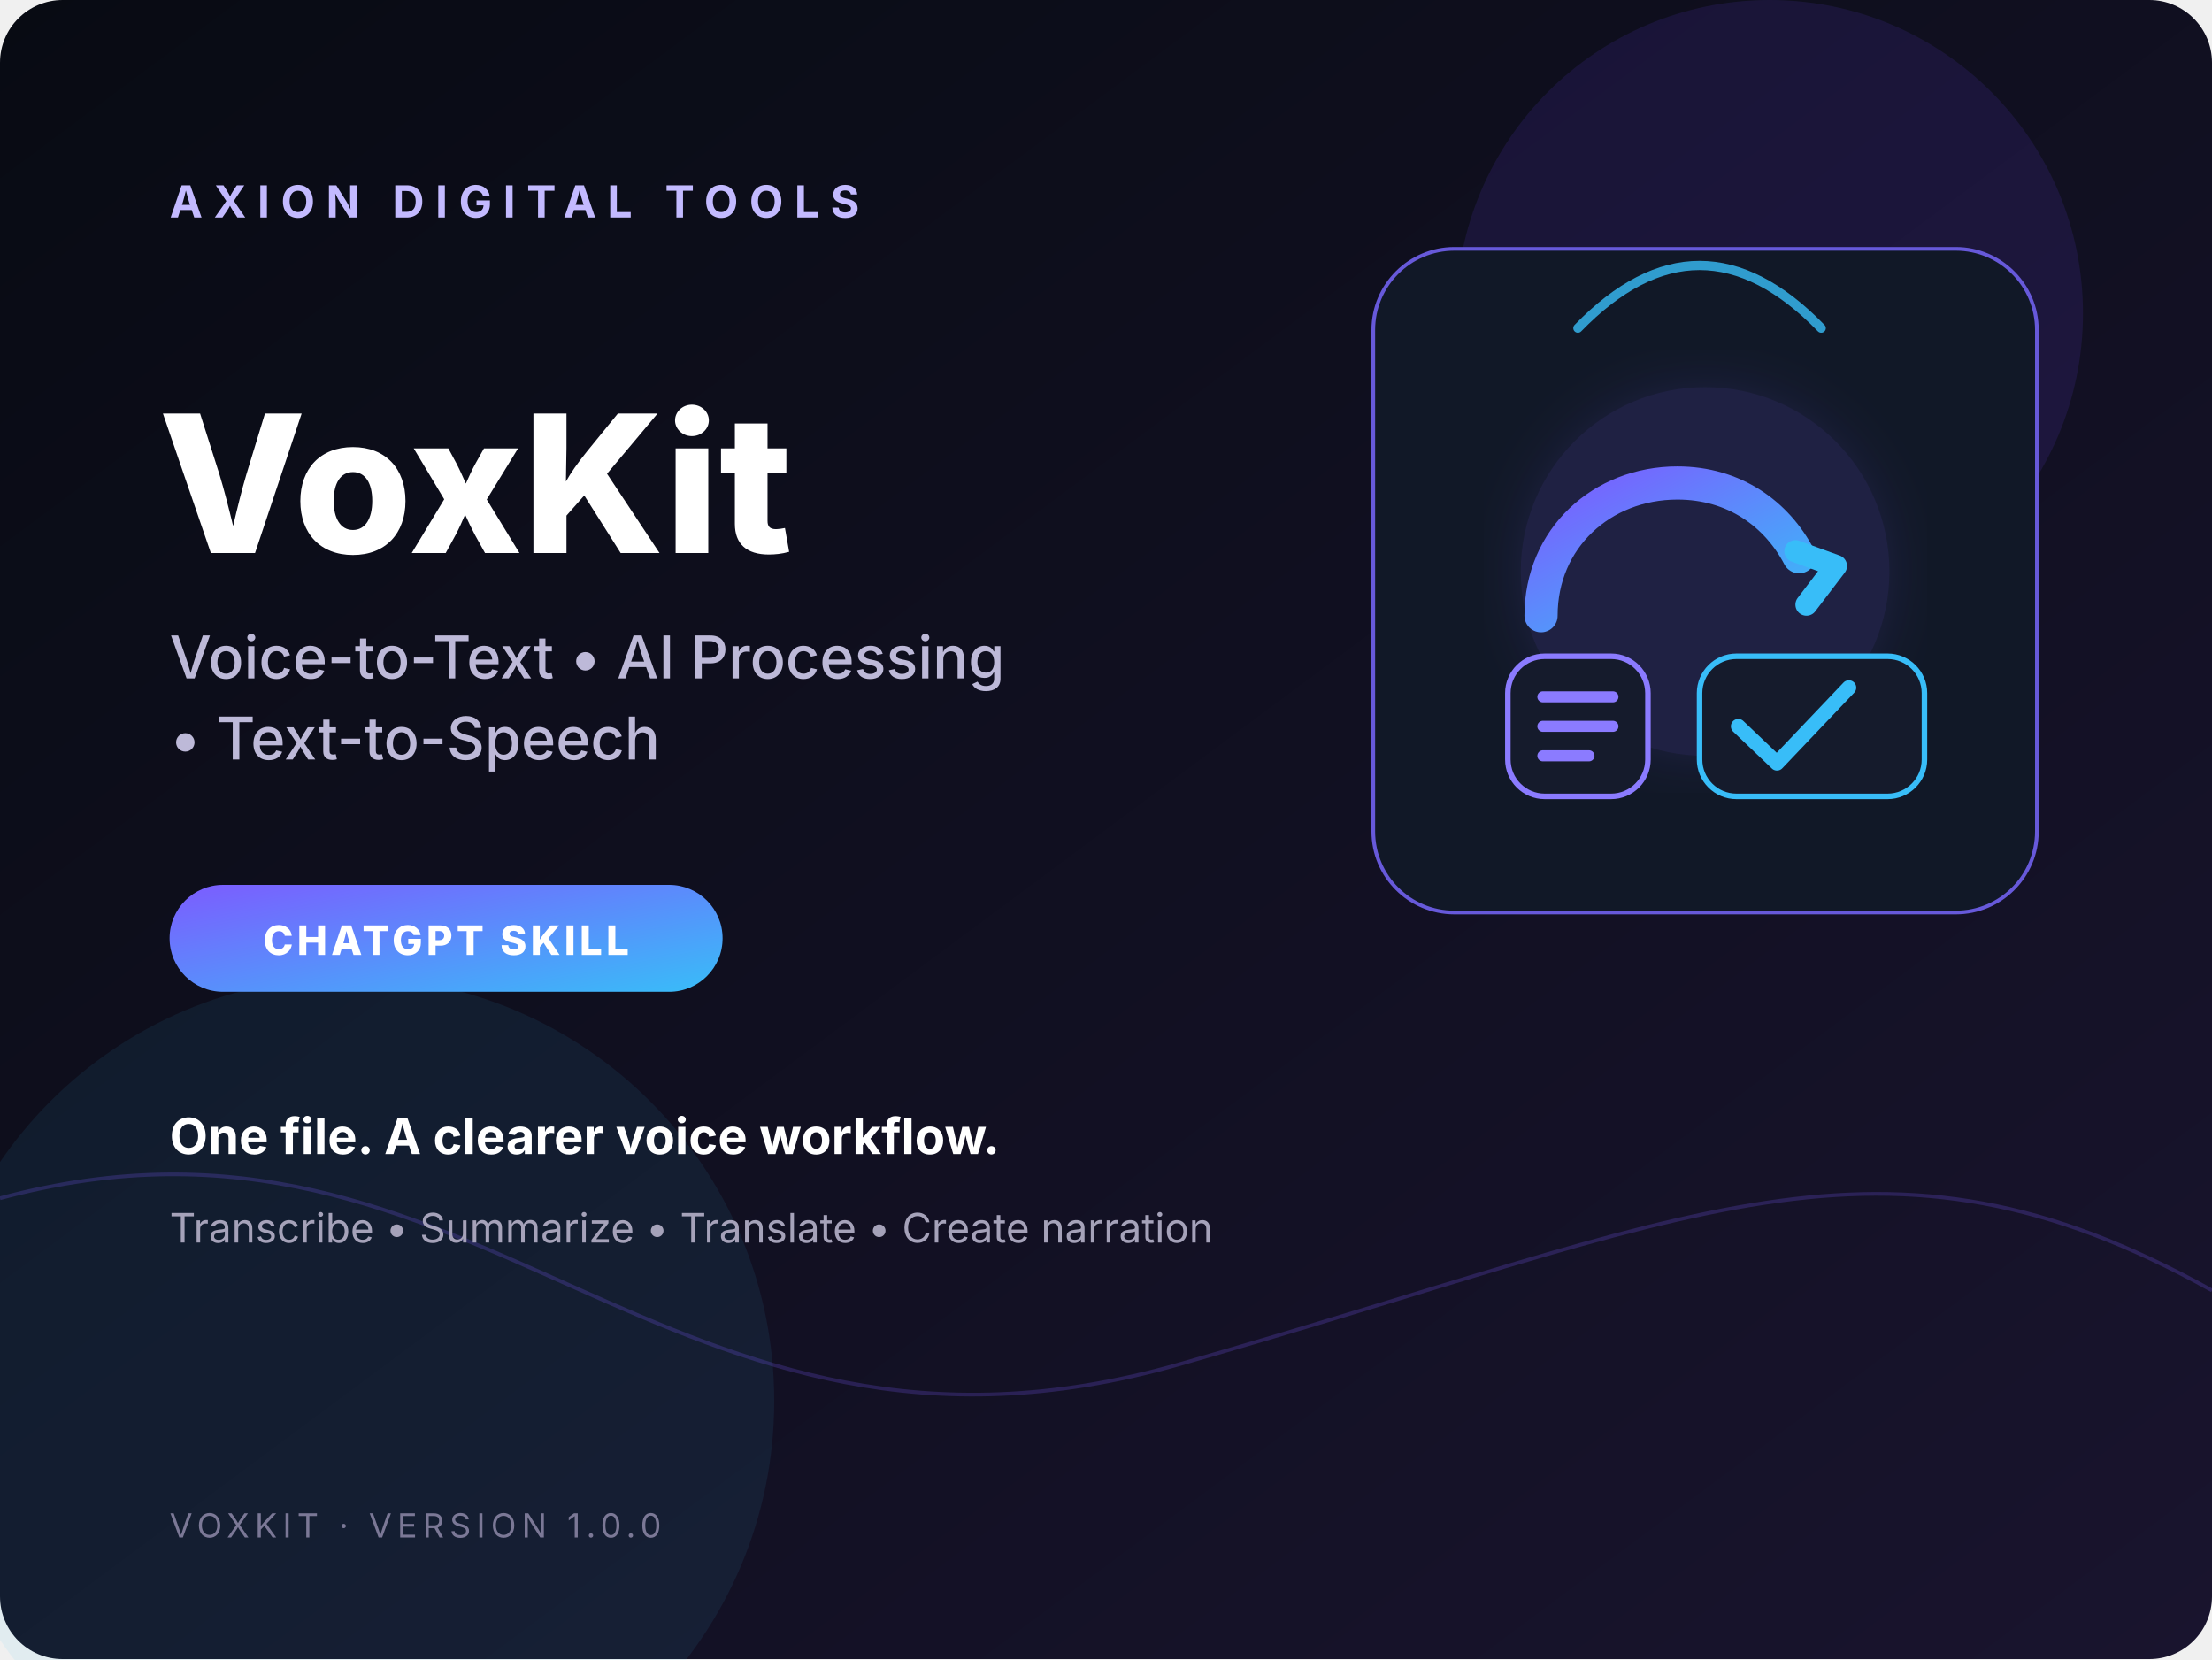
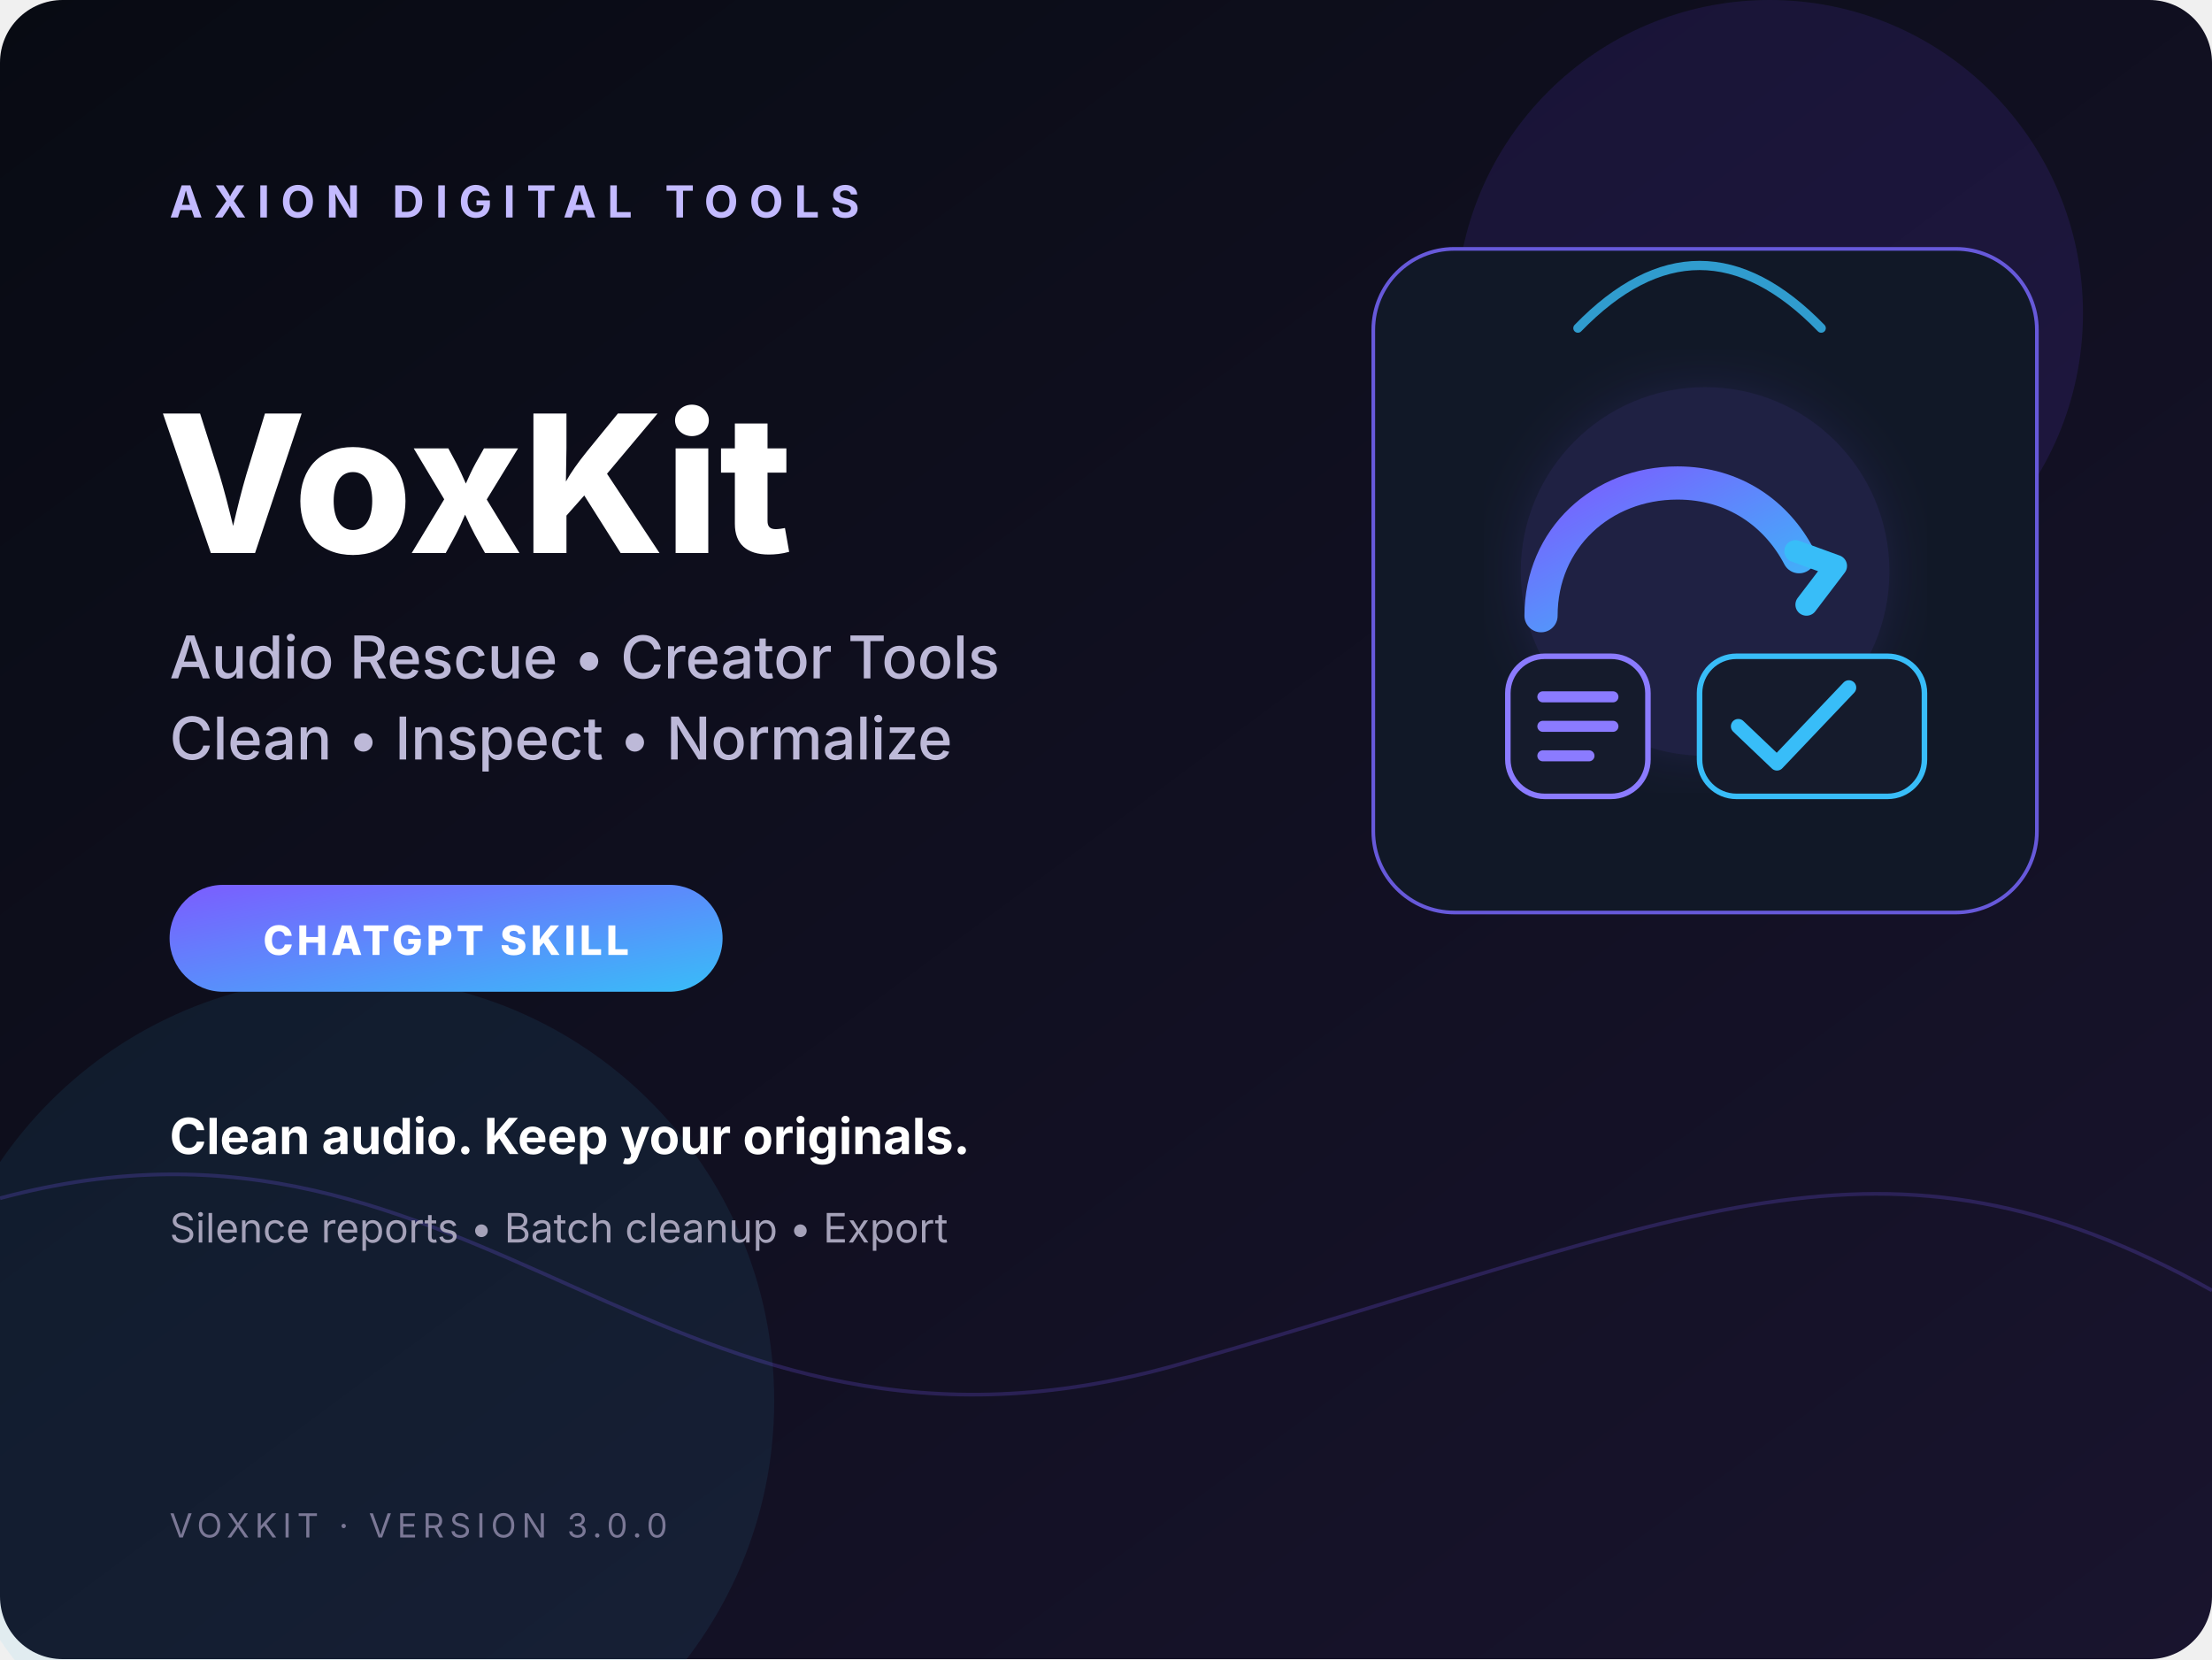
<svg xmlns="http://www.w3.org/2000/svg" width="1200" height="900" viewBox="0 0 1200 900">
  <defs>
    <linearGradient id="bg" x1="0" y1="0" x2="1" y2="1">
      <stop offset="0" stop-color="#080B13" />
      <stop offset="1" stop-color="#19142E" />
    </linearGradient>
    <linearGradient id="accent" x1="0" y1="0" x2="1" y2="1">
      <stop offset="0" stop-color="#7C5CFF" />
      <stop offset="1" stop-color="#38BDF8" />
    </linearGradient>
    <filter id="glow">
      <feGaussianBlur stdDeviation="14" result="b" />
      <feMerge>
        <feMergeNode in="b" />
        <feMergeNode in="SourceGraphic" />
      </feMerge>
    </filter>
  </defs>
  <rect width="1200" height="900" rx="34" fill="url(#bg)" />
  <circle cx="960" cy="170" r="170" fill="#6D48FF" opacity=".12" />
  <circle cx="190" cy="760" r="230" fill="#38BDF8" opacity=".08" />
  <path d="M0 650 C260 580 360 820 640 740 S1020 600 1200 700" fill="none" stroke="#7C5CFF" stroke-opacity=".22" stroke-width="2" />
  <g transform="translate(790 180)">
    <rect x="-45" y="-45" width="360" height="360" rx="44" fill="#111827" stroke="#6759DA" stroke-width="2" />
    <circle cx="135" cy="130" r="100" fill="#7C5CFF" opacity=".13" filter="url(#glow)" />
    <path d="M46 154 C46 112 79 82 120 82 C151 82 174 99 186 122" fill="none" stroke="url(#accent)" stroke-width="18" stroke-linecap="round" />
    <path d="M184 119 L206 127 L190 148" fill="none" stroke="#38BDF8" stroke-width="12" stroke-linecap="round" stroke-linejoin="round" />
    <rect x="28" y="176" width="76" height="76" rx="20" fill="#151B2C" stroke="#8B7BFF" stroke-width="3" />
    <path d="M47 198 H85 M47 214 H85 M47 230 H72" stroke="#8B7BFF" stroke-width="6" stroke-linecap="round" />
    <rect x="132" y="176" width="122" height="76" rx="20" fill="#151B2C" stroke="#38BDF8" stroke-width="3" />
    <path d="M153 214 L174 234 L213 193" fill="none" stroke="#38BDF8" stroke-width="8" stroke-linecap="round" stroke-linejoin="round" />
    <path d="M66 -2 Q132 -70 198 -2" fill="none" stroke="#38BDF8" stroke-width="5" stroke-linecap="round" opacity=".8" />
  </g>
  <g font-family="Inter, Arial, sans-serif">
    <text x="92" y="118" fill="#C3BAFF" font-size="24" font-weight="700" letter-spacing="6">AXION DIGITAL TOOLS</text>
    <text x="86" y="300" fill="#FFFFFF" font-size="104" font-weight="800">VoxKit</text>
-     <text x="92" y="368" fill="#BDB9D8" font-size="32" font-weight="500">Voice-to-Text • AI Processing</text>
-     <text x="92" y="412" fill="#BDB9D8" font-size="32" font-weight="500">• Text-to-Speech</text>
+     <text x="92" y="368" fill="#BDB9D8" font-size="32" font-weight="500">Audio Rescue • Creator Tools</text>
+     <text x="92" y="412" fill="#BDB9D8" font-size="32" font-weight="500">Clean • Inspect • Normalize</text>
    <rect x="92" y="480" width="300" height="58" rx="29" fill="url(#accent)" />
    <text x="242" y="518" text-anchor="middle" fill="#FFFFFF" font-size="22" font-weight="800" letter-spacing="2">CHATGPT SKILL</text>
-     <text x="92" y="626" fill="#FFFFFF" font-size="27" font-weight="700">One file. A clearer voice workflow.</text>
-     <text x="92" y="674" fill="#A5A2B9" font-size="22">Transcribe • Summarize • Translate • Create narration</text>
-     <text x="92" y="834" fill="#7B7896" font-size="18" letter-spacing="3">VOXKIT · VERSION 1.0.0</text>
+     <text x="92" y="626" fill="#FFFFFF" font-size="27" font-weight="700">Clean audio. Keep your originals.</text>
+     <text x="92" y="674" fill="#A5A2B9" font-size="22">Silence reports • Batch cleanup • Export</text>
+     <text x="92" y="834" fill="#7B7896" font-size="18" letter-spacing="3">VOXKIT · VERSION 3.0.0</text>
  </g>
</svg>
